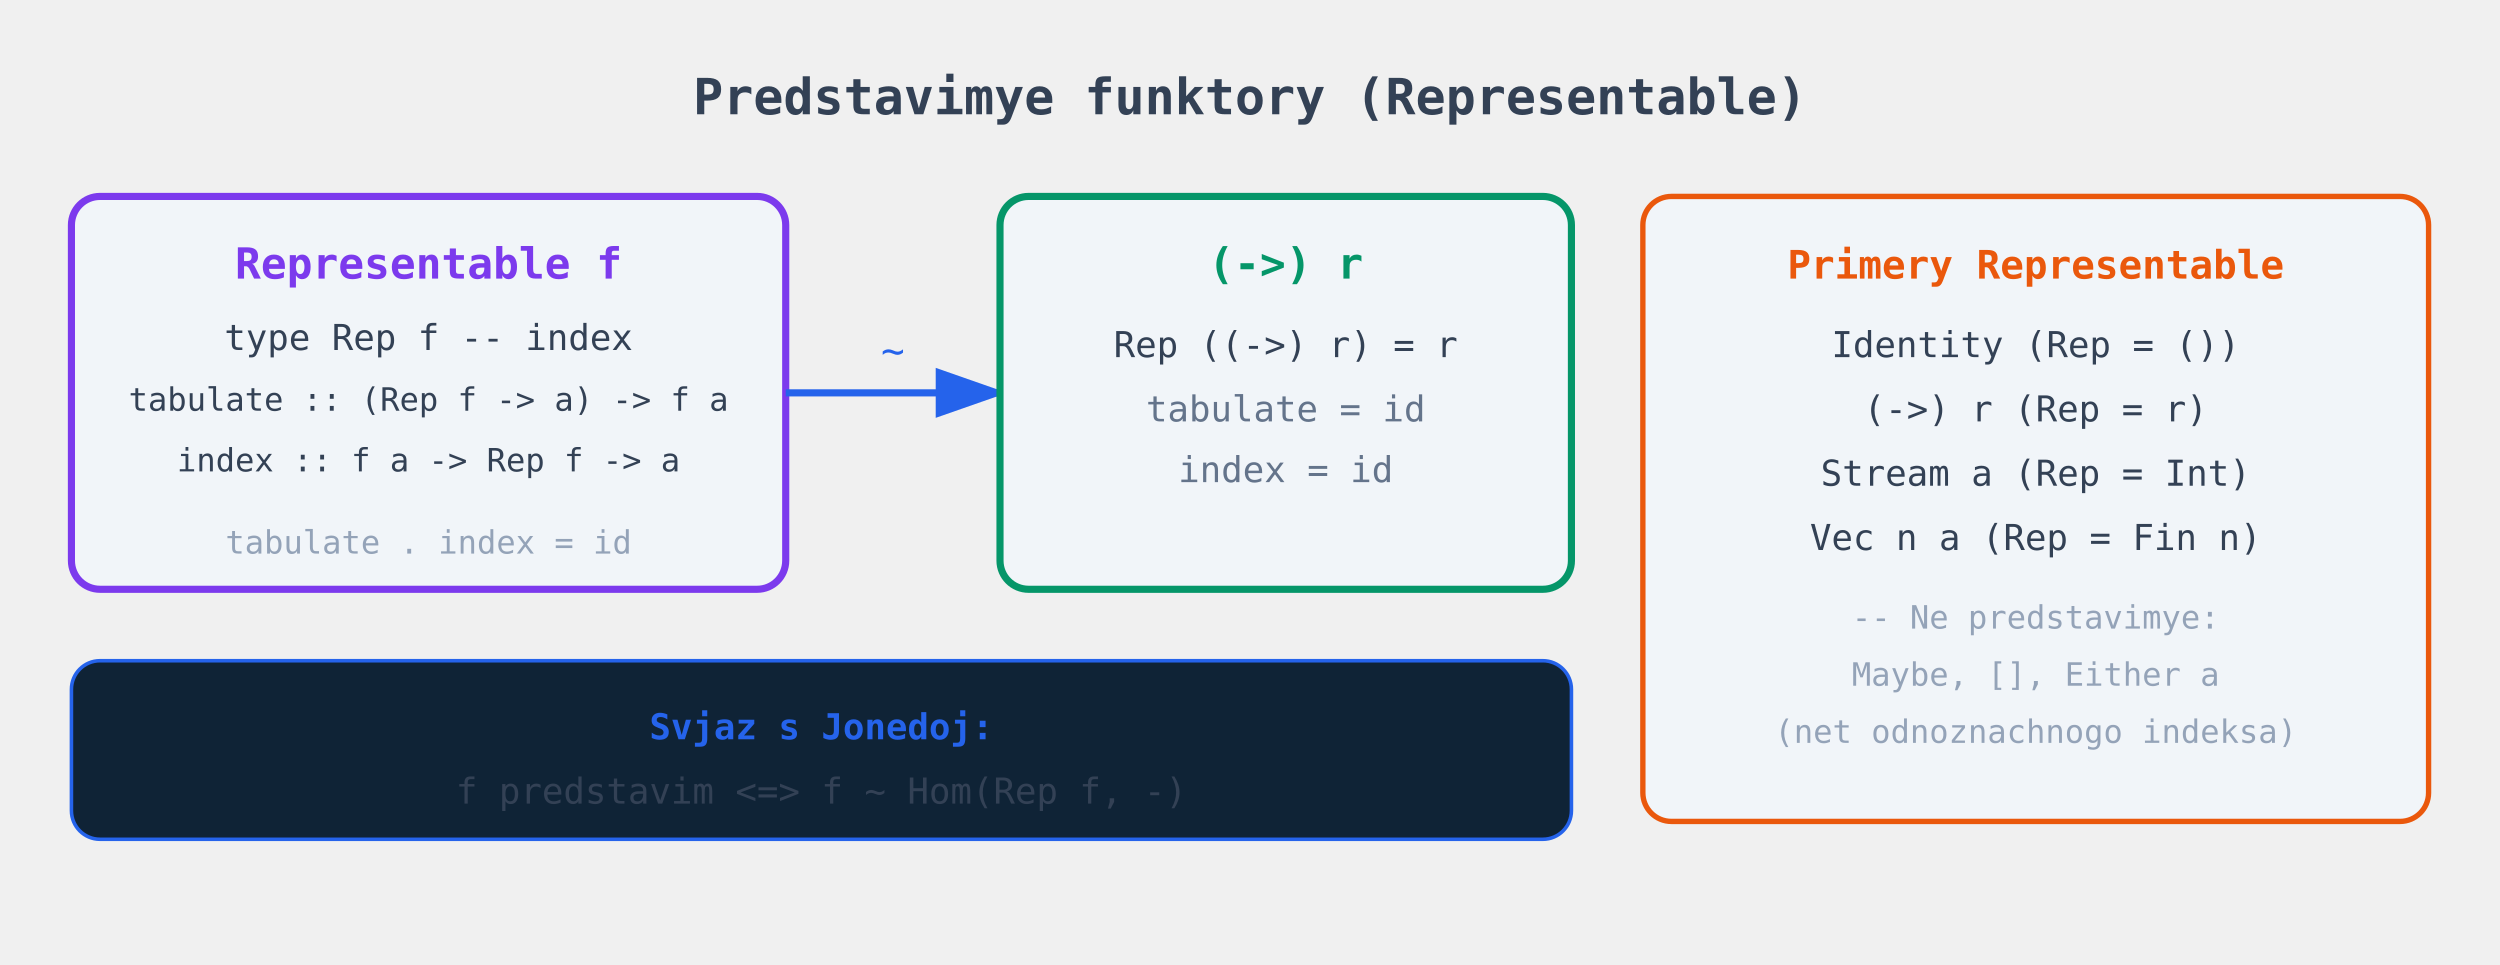
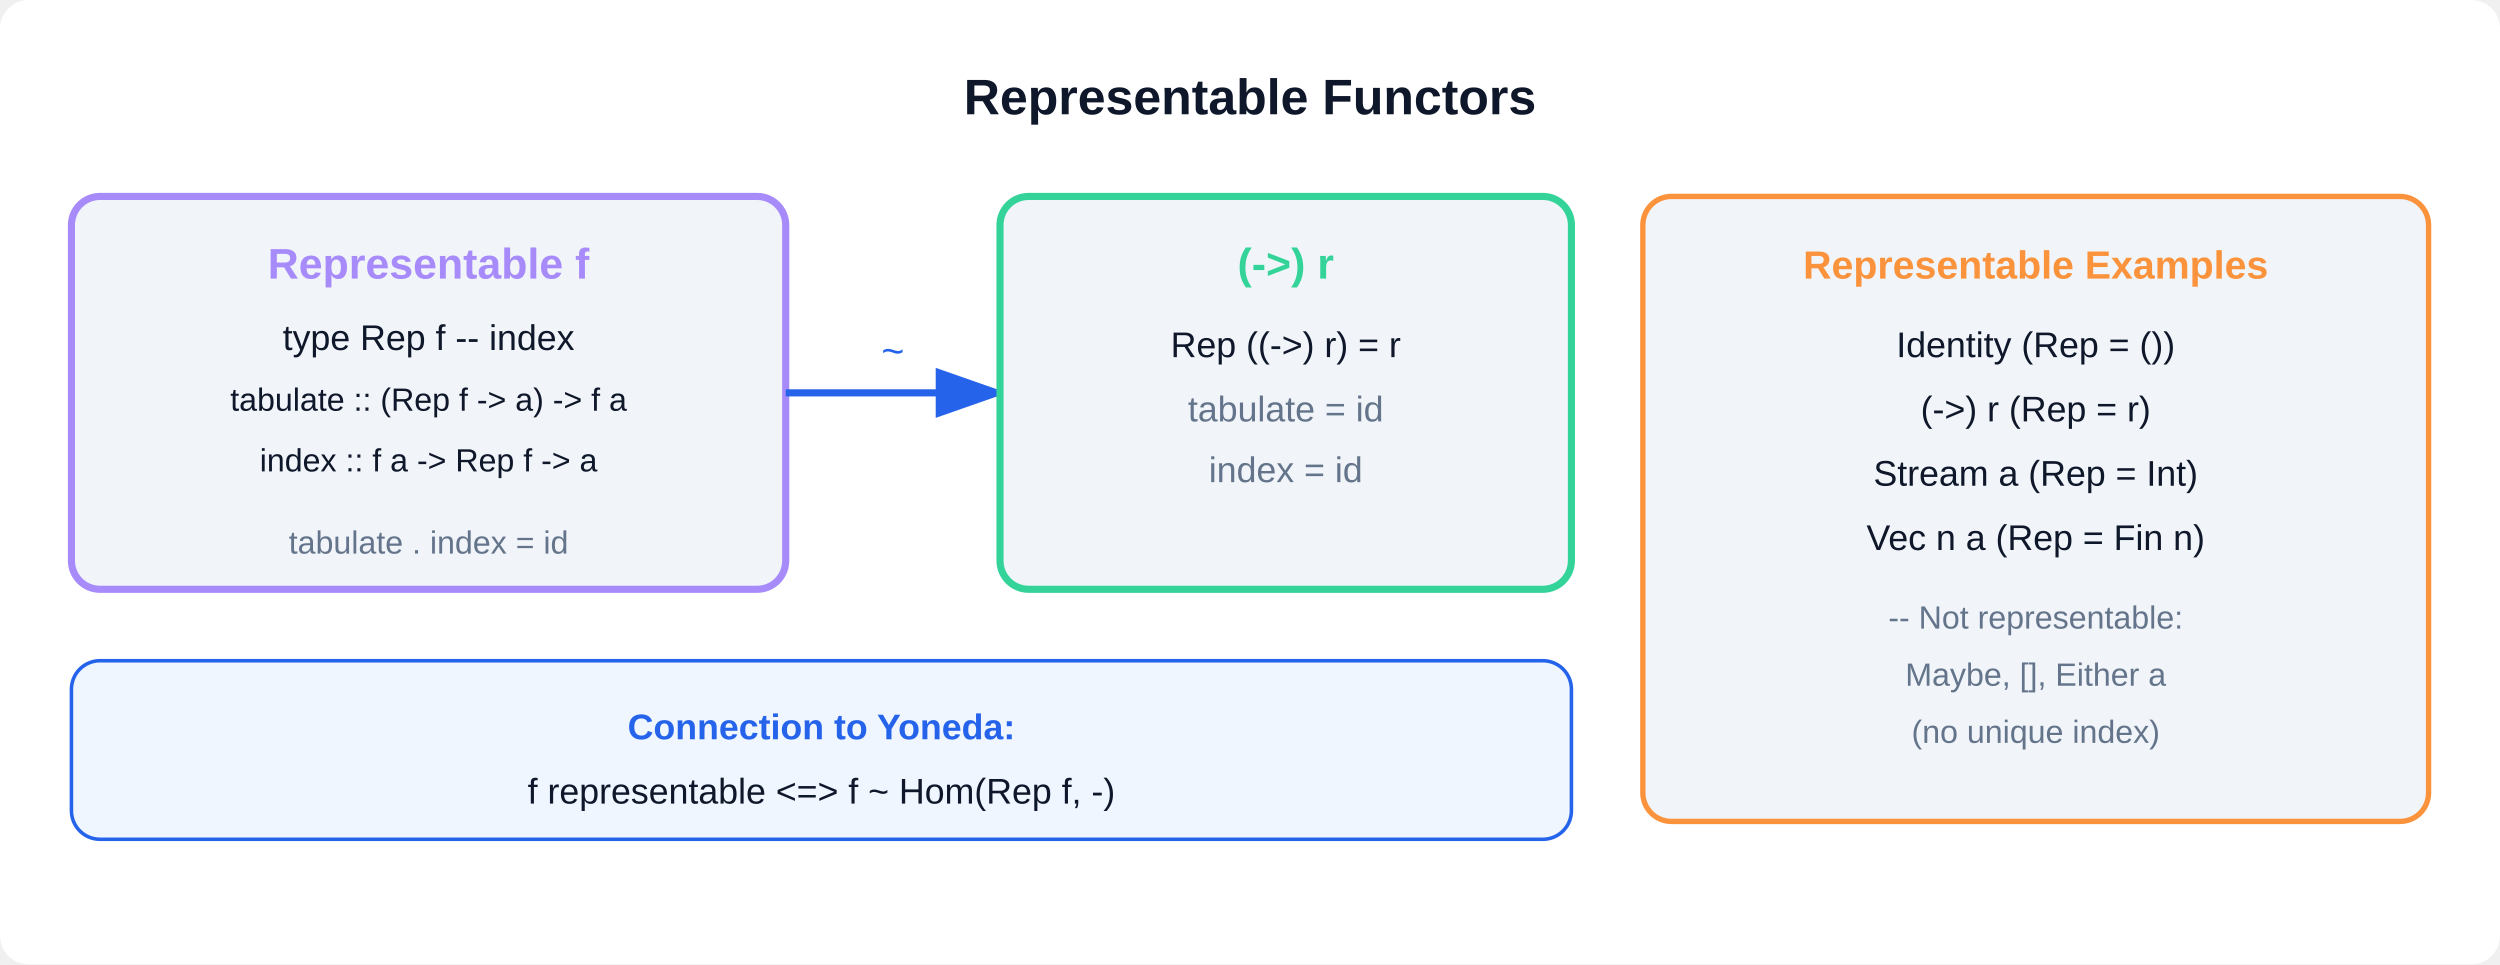
- <svg xmlns="http://www.w3.org/2000/svg" width="700" height="270" style="background:#ffffff;border-radius:12px">
+ <svg xmlns="http://www.w3.org/2000/svg" width="700" height="270" font-family="monospace,Arial,sans-serif">
  <defs>
    <marker id="arr" markerWidth="10" markerHeight="7" refX="9" refY="3.5" orient="auto">
      <polygon points="0 0,10 3.5,0 7" fill="#2563eb" />
    </marker>
  </defs>
-   <text x="350" y="32" text-anchor="middle" font-family="monospace" font-size="14" fill="#334155" font-weight="bold">Predstavimye funktory (Representable)</text>
-   <rect x="20" y="55" width="200" height="110" rx="8" fill="#f1f5f9" stroke="#7c3aed" stroke-width="2" />
-   <text x="120" y="78" text-anchor="middle" font-family="monospace" font-size="12" fill="#7c3aed" font-weight="bold">Representable f</text>
-   <text x="120" y="98" text-anchor="middle" font-family="monospace" font-size="10" fill="#334155">type Rep f  -- index</text>
-   <text x="120" y="115" text-anchor="middle" font-family="monospace" font-size="9" fill="#334155">tabulate :: (Rep f -&gt; a) -&gt; f a</text>
-   <text x="120" y="132" text-anchor="middle" font-family="monospace" font-size="9" fill="#334155">index :: f a -&gt; Rep f -&gt; a</text>
-   <text x="120" y="155" text-anchor="middle" font-family="monospace" font-size="9" fill="#94a3b8">tabulate . index = id</text>
+   <rect width="700" height="270" fill="#ffffff" rx="8" />
+   <text x="350" y="32" text-anchor="middle" font-size="14" fill="#0f172a" font-weight="bold">Representable Functors</text>
+   <rect x="20" y="55" width="200" height="110" rx="8" fill="#f1f5f9" stroke="#a78bfa" stroke-width="2" />
+   <text x="120" y="78" text-anchor="middle" font-size="12" fill="#a78bfa" font-weight="bold">Representable f</text>
+   <text x="120" y="98" text-anchor="middle" font-size="10" fill="#0f172a">type Rep f  -- index</text>
+   <text x="120" y="115" text-anchor="middle" font-size="9" fill="#0f172a">tabulate :: (Rep f -&gt; a) -&gt; f a</text>
+   <text x="120" y="132" text-anchor="middle" font-size="9" fill="#0f172a">index :: f a -&gt; Rep f -&gt; a</text>
+   <text x="120" y="155" text-anchor="middle" font-size="9" fill="#64748b">tabulate . index = id</text>
  <line x1="220" y1="110" x2="280" y2="110" stroke="#2563eb" stroke-width="2" marker-end="url(#arr)" />
-   <text x="250" y="102" text-anchor="middle" font-family="monospace" font-size="11" fill="#2563eb">~</text>
-   <rect x="280" y="55" width="160" height="110" rx="8" fill="#f1f5f9" stroke="#059669" stroke-width="2" />
-   <text x="360" y="78" text-anchor="middle" font-family="monospace" font-size="12" fill="#059669" font-weight="bold">(-&gt;) r</text>
-   <text x="360" y="100" text-anchor="middle" font-family="monospace" font-size="10" fill="#334155">Rep ((-&gt;) r) = r</text>
-   <text x="360" y="118" text-anchor="middle" font-family="monospace" font-size="10" fill="#64748b">tabulate = id</text>
-   <text x="360" y="135" text-anchor="middle" font-family="monospace" font-size="10" fill="#64748b">index = id</text>
-   <rect x="460" y="55" width="220" height="175" rx="8" fill="#f1f5f9" stroke="#ea580c" stroke-width="1.5" />
-   <text x="570" y="78" text-anchor="middle" font-family="monospace" font-size="11" fill="#ea580c" font-weight="bold">Primery Representable</text>
-   <text x="570" y="100" text-anchor="middle" font-family="monospace" font-size="10" fill="#334155">Identity  (Rep = ())</text>
-   <text x="570" y="118" text-anchor="middle" font-family="monospace" font-size="10" fill="#334155">(-&gt;) r     (Rep = r)</text>
-   <text x="570" y="136" text-anchor="middle" font-family="monospace" font-size="10" fill="#334155">Stream a  (Rep = Int)</text>
-   <text x="570" y="154" text-anchor="middle" font-family="monospace" font-size="10" fill="#334155">Vec n a   (Rep = Fin n)</text>
-   <text x="570" y="176" text-anchor="middle" font-family="monospace" font-size="9" fill="#94a3b8">-- Ne predstavimye:</text>
-   <text x="570" y="192" text-anchor="middle" font-family="monospace" font-size="9" fill="#94a3b8">Maybe, [], Either a</text>
-   <text x="570" y="208" text-anchor="middle" font-family="monospace" font-size="9" fill="#94a3b8">(net odnoznachnogo indeksa)</text>
-   <rect x="20" y="185" width="420" height="50" rx="8" fill="#0f2336" stroke="#2563eb" stroke-width="1" />
-   <text x="230" y="207" text-anchor="middle" font-family="monospace" font-size="10" fill="#2563eb" font-weight="bold">Svjaz s Jonedoj:</text>
-   <text x="230" y="225" text-anchor="middle" font-family="monospace" font-size="10" fill="#334155">f predstavim &lt;=&gt; f ~ Hom(Rep f, -)</text>
+   <text x="250" y="102" text-anchor="middle" font-size="11" fill="#2563eb">~</text>
+   <rect x="280" y="55" width="160" height="110" rx="8" fill="#f1f5f9" stroke="#34d399" stroke-width="2" />
+   <text x="360" y="78" text-anchor="middle" font-size="12" fill="#34d399" font-weight="bold">(-&gt;) r</text>
+   <text x="360" y="100" text-anchor="middle" font-size="10" fill="#0f172a">Rep ((-&gt;) r) = r</text>
+   <text x="360" y="118" text-anchor="middle" font-size="10" fill="#64748b">tabulate = id</text>
+   <text x="360" y="135" text-anchor="middle" font-size="10" fill="#64748b">index = id</text>
+   <rect x="460" y="55" width="220" height="175" rx="8" fill="#f1f5f9" stroke="#fb923c" stroke-width="1.5" />
+   <text x="570" y="78" text-anchor="middle" font-size="11" fill="#fb923c" font-weight="bold">Representable Examples</text>
+   <text x="570" y="100" text-anchor="middle" font-size="10" fill="#0f172a">Identity  (Rep = ())</text>
+   <text x="570" y="118" text-anchor="middle" font-size="10" fill="#0f172a">(-&gt;) r     (Rep = r)</text>
+   <text x="570" y="136" text-anchor="middle" font-size="10" fill="#0f172a">Stream a  (Rep = Int)</text>
+   <text x="570" y="154" text-anchor="middle" font-size="10" fill="#0f172a">Vec n a   (Rep = Fin n)</text>
+   <text x="570" y="176" text-anchor="middle" font-size="9" fill="#64748b">-- Not representable:</text>
+   <text x="570" y="192" text-anchor="middle" font-size="9" fill="#64748b">Maybe, [], Either a</text>
+   <text x="570" y="208" text-anchor="middle" font-size="9" fill="#64748b">(no unique index)</text>
+   <rect x="20" y="185" width="420" height="50" rx="8" fill="#eff6ff" stroke="#2563eb" stroke-width="1" />
+   <text x="230" y="207" text-anchor="middle" font-size="10" fill="#2563eb" font-weight="bold">Connection to Yoneda:</text>
+   <text x="230" y="225" text-anchor="middle" font-size="10" fill="#0f172a">f representable &lt;=&gt; f ~ Hom(Rep f, -)</text>
</svg>
